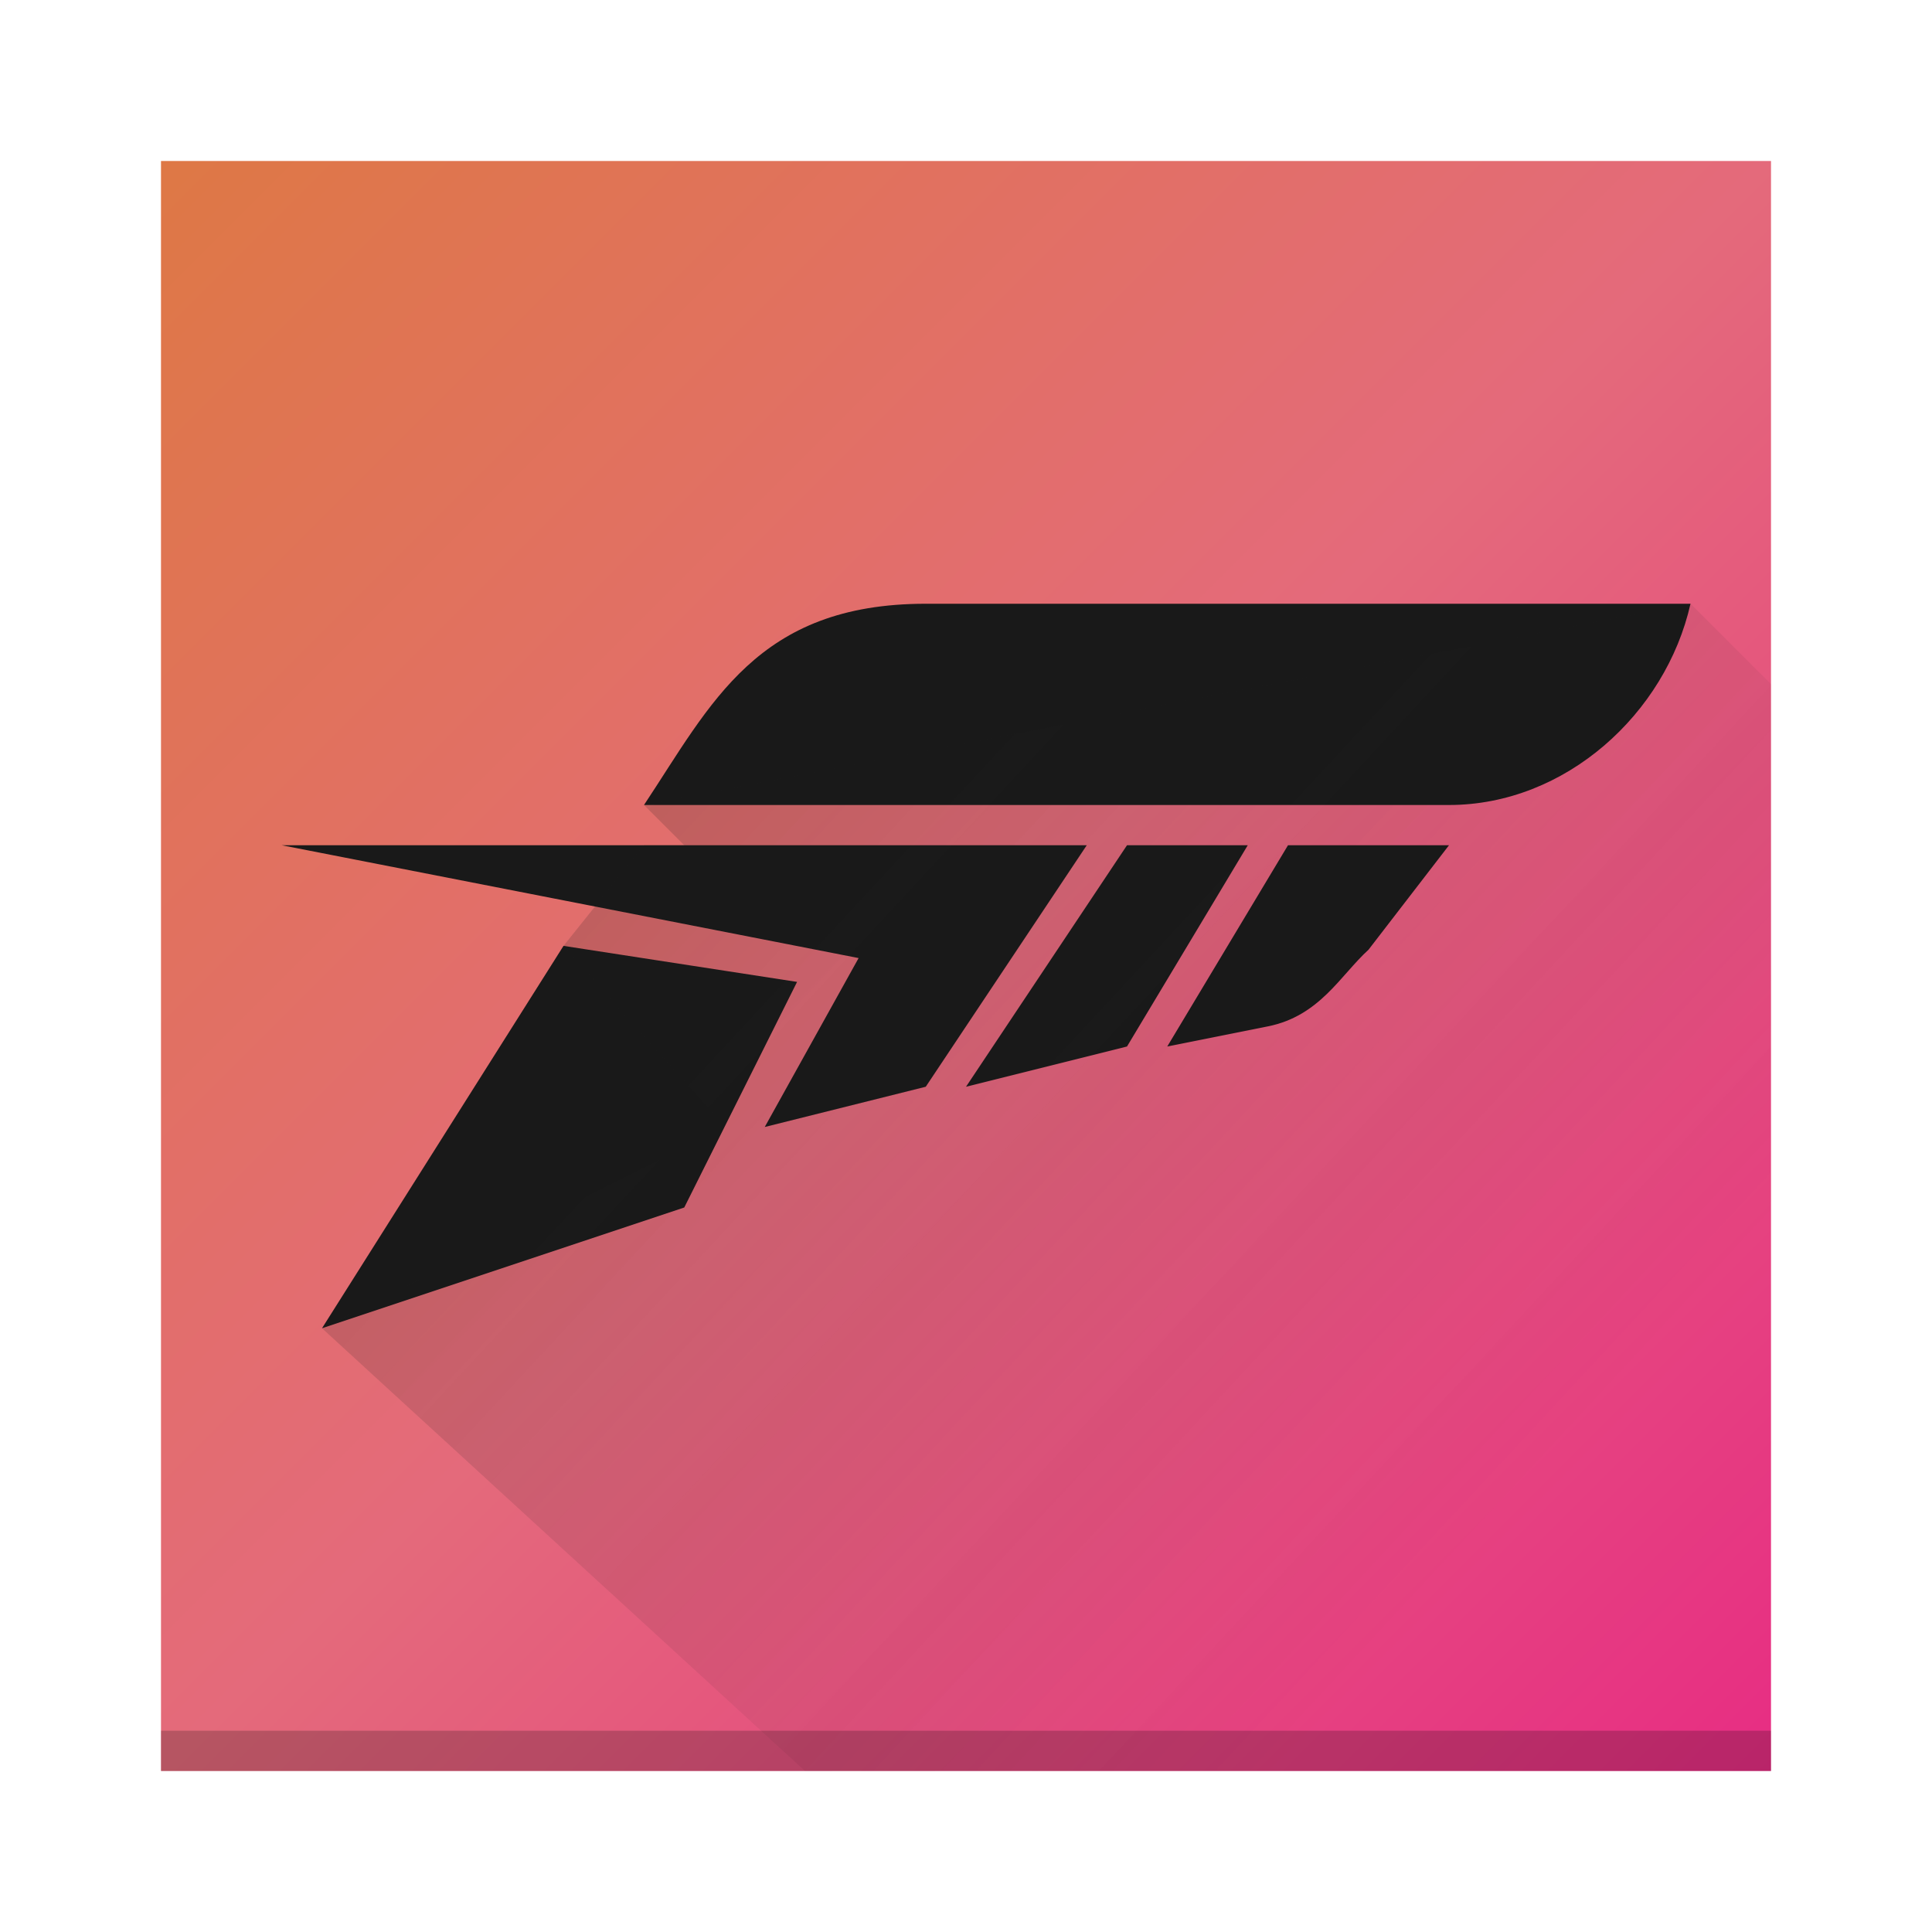
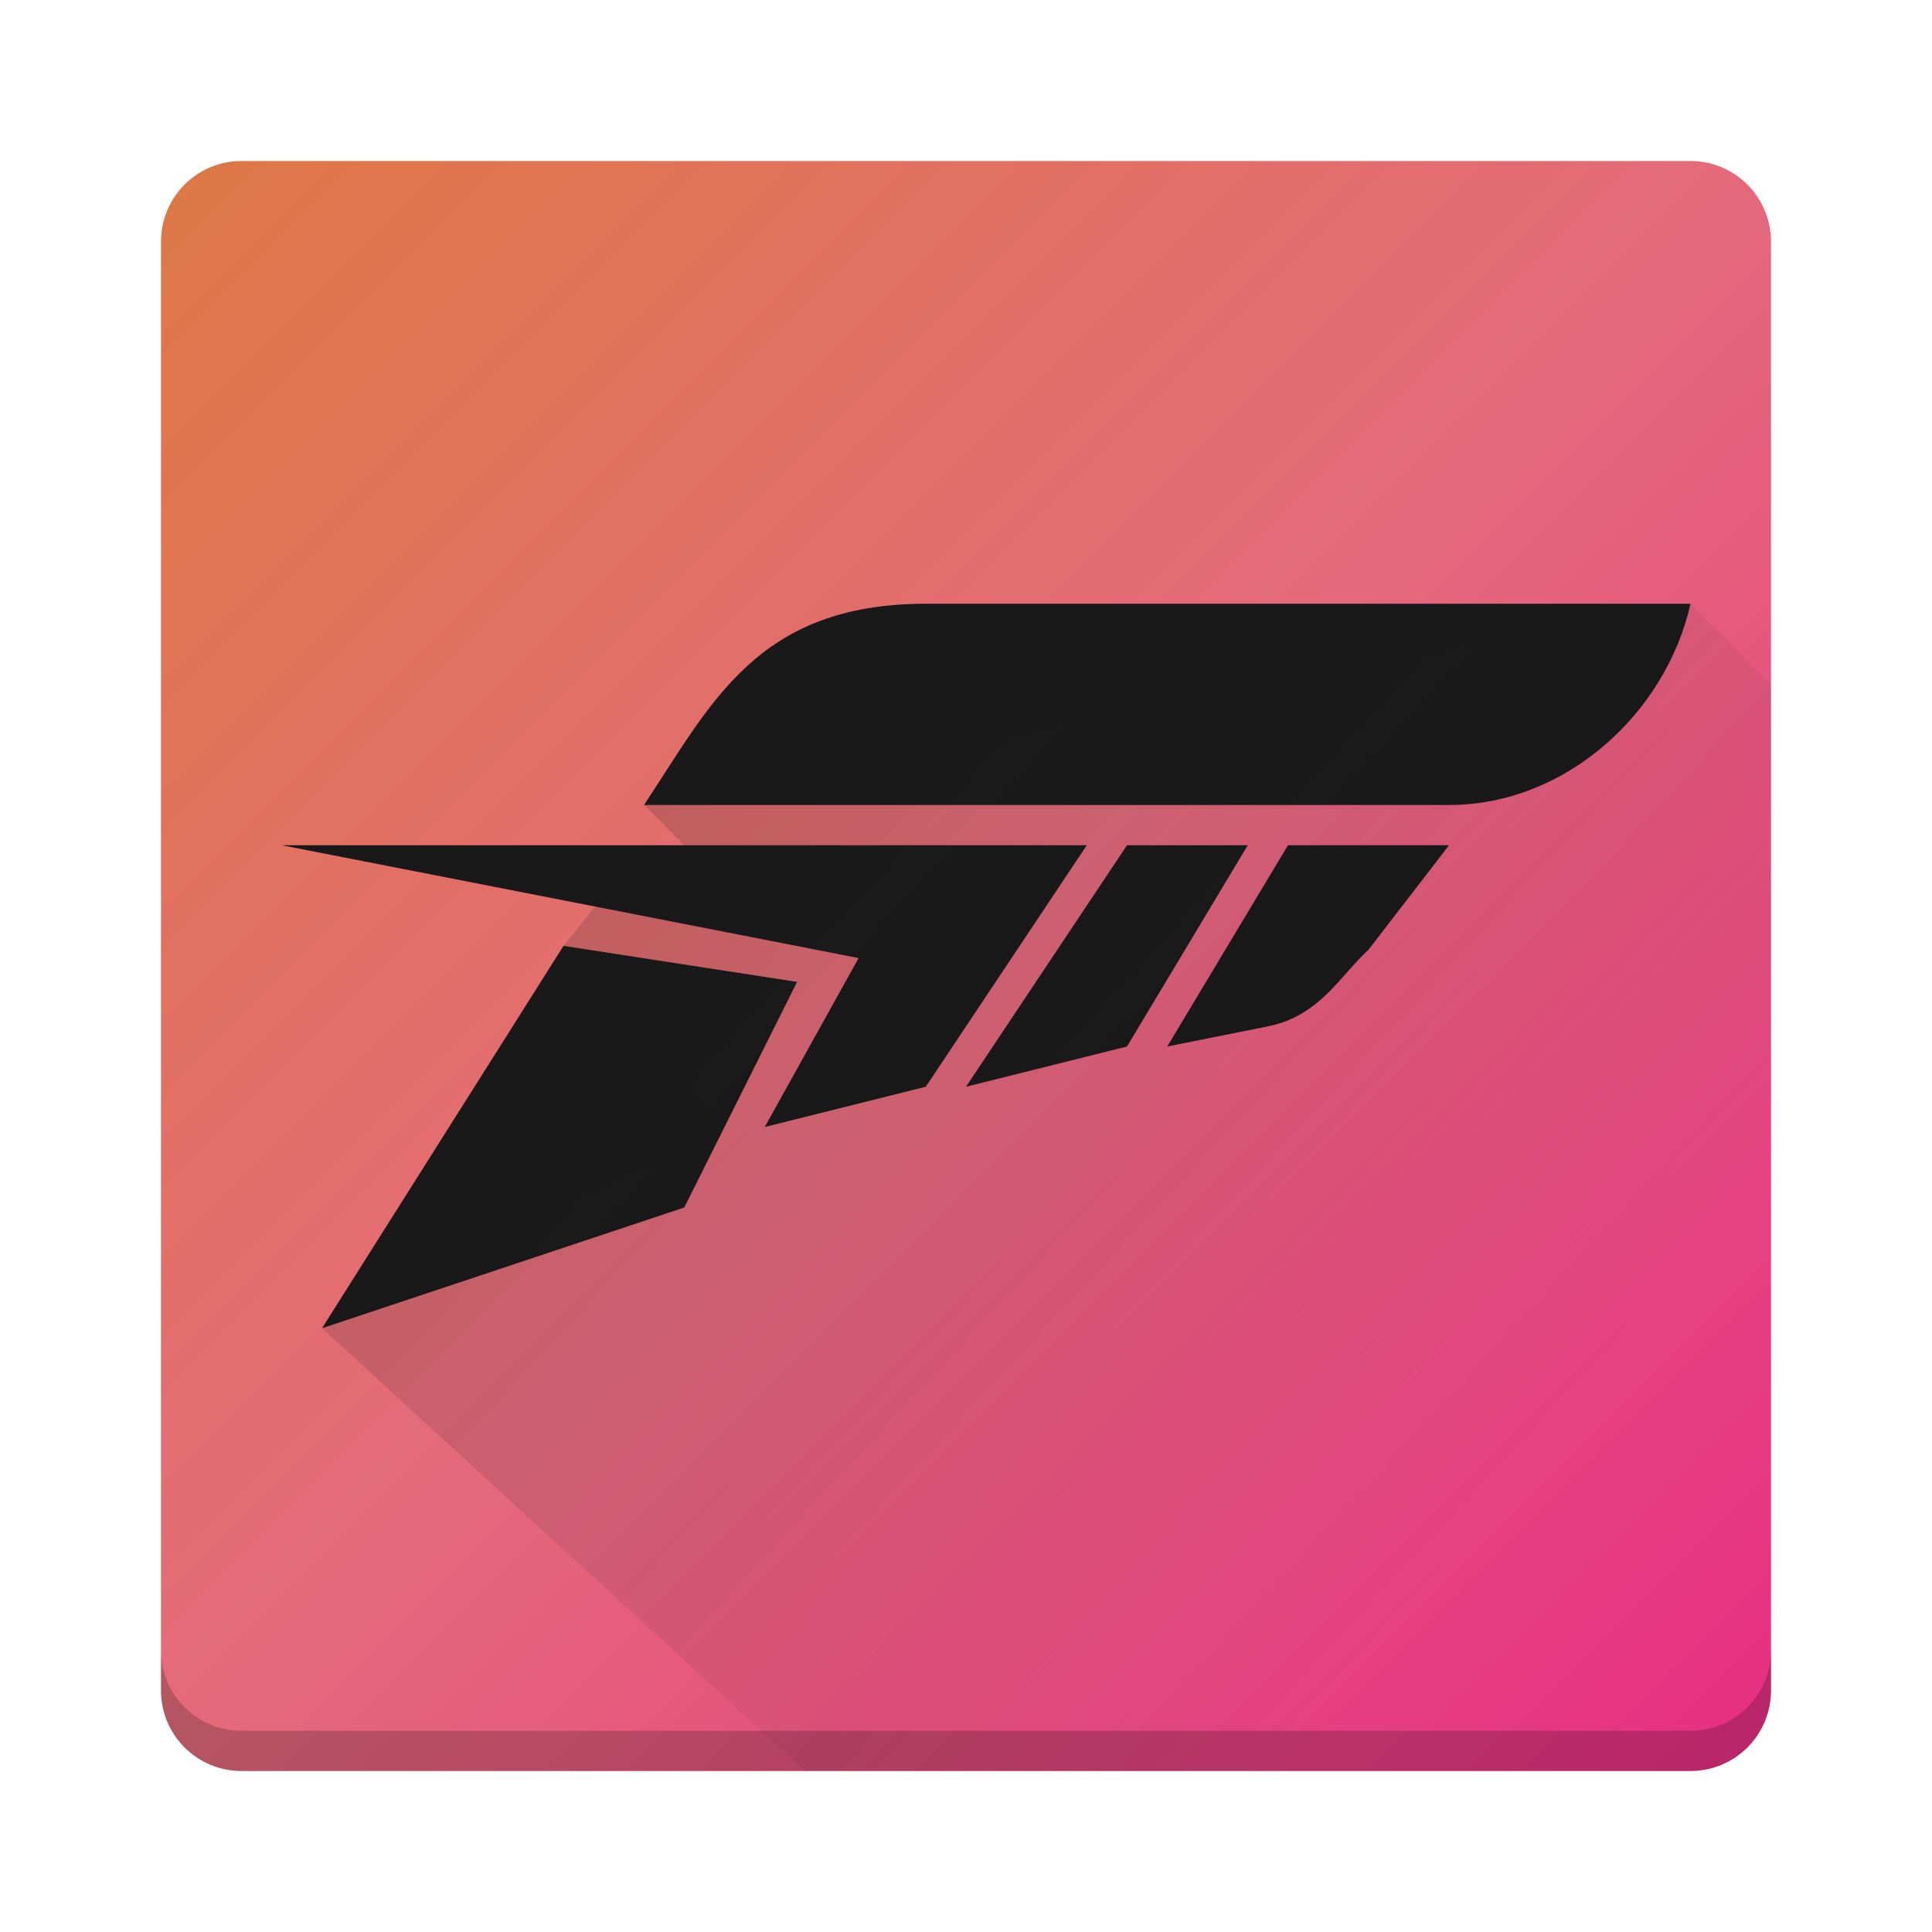
<svg xmlns="http://www.w3.org/2000/svg" xmlns:xlink="http://www.w3.org/1999/xlink" width="48" height="48" viewBox="0 0 48 48" version="1.1" id="svg5">
  <defs id="defs2">
    <linearGradient id="linearGradient5726">
      <stop style="stop-color:#1a1a1a;stop-opacity:1;" offset="0" id="stop5722" />
      <stop style="stop-color:#1a1a1a;stop-opacity:0;" offset="1" id="stop5724" />
    </linearGradient>
    <linearGradient xlink:href="#linearGradient5726" id="linearGradient5728" x1="5.48" y1="2.351" x2="11.642" y2="8.07" gradientUnits="userSpaceOnUse" gradientTransform="scale(3.779527)" />
    <linearGradient id="linearGradient2869">
      <stop style="stop-color:#de7845;stop-opacity:1;" offset="0" id="stop2865" />
      <stop style="stop-color:#e46a7b;stop-opacity:1;" offset="0.5" id="stop1" />
      <stop style="stop-color:#e72d83;stop-opacity:1;" offset="1" id="stop2867" />
    </linearGradient>
    <linearGradient xlink:href="#linearGradient2869" id="linearGradient1" x1="4" y1="4" x2="44" y2="44" gradientUnits="userSpaceOnUse" />
  </defs>
-   <rect style="fill:url(#linearGradient1);fill-rule:evenodd;stroke-width:1.76" id="rect47" width="40" height="40" x="4" y="4" ry="0" />
+   <rect style="fill:url(#linearGradient1);fill-rule:evenodd;stroke-width:1.76" id="rect47" width="40" height="40" x="4" y="4" ry="2" />
  <path id="rect288" style="fill:#191919;fill-opacity:1;stroke-width:2;stroke-linecap:round;stroke-linejoin:round" d="m 23,15 c -4.193,0 -5.332,2.485 -7,5 h 8 3 9 c 2.89,0 5.384,-2.266 6,-5 z M 7,21 21.332,23.803 19,28 l 4,-1 4,-6 h -3 z m 21,0 -4,6 4,-1 3,-5 z m 4,0 -3,5 2.5,-0.5 c 1.288,-0.258 1.798,-1.264 2.5,-1.904 L 36,21 Z m -18,2.5 -6,9.5 9,-3 2.803,-5.605 z" />
-   <path id="rect4412" style="opacity:0.2;fill:url(#linearGradient5728);fill-opacity:1;stroke-width:1.195" d="M 42 15 L 16 20 L 17 21 L 16 21 L 14 23.5 L 18.004 27.994 L 8 33 L 20 44 L 44 44 L 44 17 L 42 15 z " />
-   <rect style="opacity:0.2;fill:#000000;fill-rule:evenodd;stroke-width:0.278" id="rect47-3" width="40" height="1" x="4" y="43" />
+   <path id="rect4412" style="opacity:0.2;fill:url(#linearGradient5728);fill-opacity:1;stroke-width:1.195" d="M 42 15 L 16 20 L 17 21 L 16 21 L 14 23.5 L 18.004 27.994 L 8 33 L 20 44 L 42 44 C 43.108 44 44 43.108 44 42 L 44 17 L 42 15 z " />
+   <path id="rect47-3" style="opacity:0.2;fill:#000000;fill-rule:evenodd;stroke-width:0.278" d="M 4 41 L 4 42 C 4 43.108 4.892 44 6 44 L 42 44 C 43.108 44 44 43.108 44 42 L 44 41 C 44 42.108 43.108 43 42 43 L 6 43 C 4.892 43 4 42.108 4 41 z " />
</svg>
